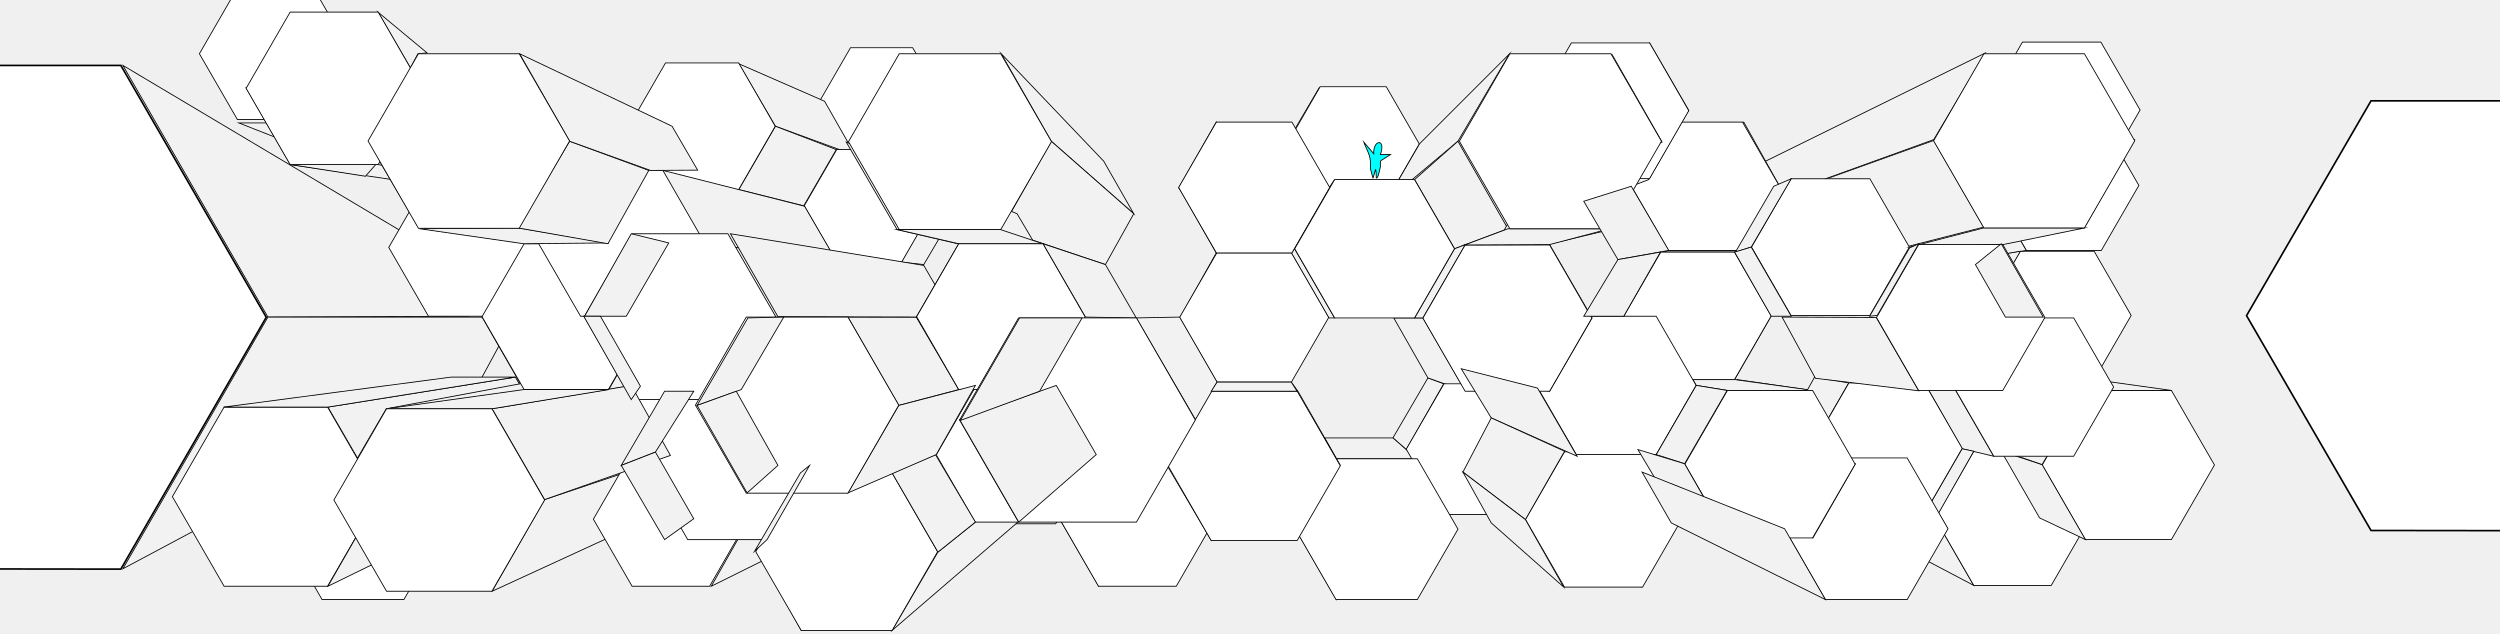
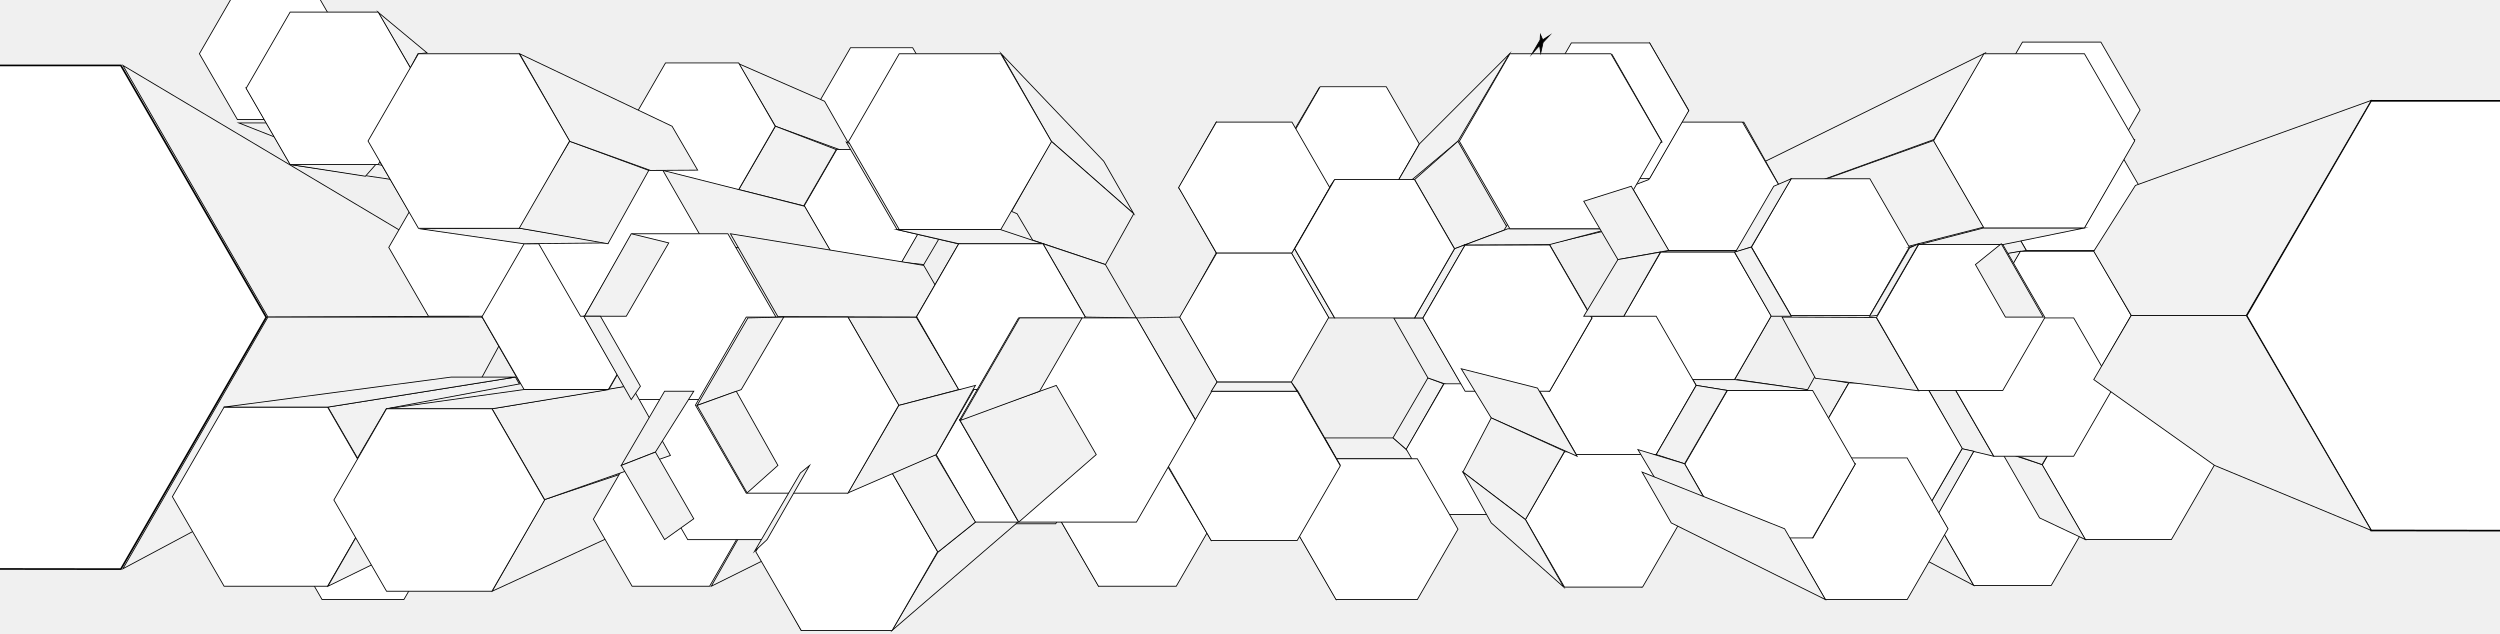
<svg xmlns="http://www.w3.org/2000/svg" width="3000" height="760" viewBox="0 0 3000 760">
  <defs>
    <style>
      .cls-1 {
        fill: #f2f2f2;
      }

      .cls-1, .cls-2, .cls-3, .cls-4 {
        stroke: #000;
        stroke-miterlimit: 10;
      }

      .cls-2, .cls-3 {
        fill: #fff;
      }

      .cls-3 {
        stroke-width: 2px;
-       }
- 
-       .cls-4 {
-         fill: aqua;
      }
    </style>
  </defs>
  <g id="_04stage" data-name="04stage">
    <polygon id="s63" class="cls-1" points="1538.5 192.5 1572.5 132.5 1583.5 104.5 1543.5 172.5 1538.5 192.5" />
    <polygon id="_25" data-name="25" class="cls-2" points="1663.51 104.08 1584.17 104.08 1544.5 172.79 1584.17 241.5 1663.51 241.5 1703.17 172.79 1663.51 104.08" />
    <polygon id="s41" class="cls-1" points="1425.5 241.5 1464.5 312.5 1459.5 303.5 1414.5 224.5 1425.5 241.5" />
    <polygon id="s88" class="cls-1" points="2374.5 292.5 2273.5 292.5 2380.5 272.5 2501.5 272.5 2374.5 292.5" />
    <polygon id="s40" class="cls-1" points="1416.5 380.5 1459.5 303.5 1464.5 312.5 1425.5 379.5 1416.5 380.5" />
    <polygon id="s52" class="cls-1" points="1425.5 240.5 1464.5 167.5 1459.5 146.5 1414.5 225.5 1425.5 240.5" />
    <polygon id="s60" class="cls-1" points="1732.5 460.5 1713.5 453.5 1671.5 525.5 1687.5 539.5 1732.5 460.5" />
    <polygon id="s62" class="cls-1" points="1554.5 634.5 1537.5 567.5 1576.5 629.5 1602.5 717.5 1554.5 634.5" />
    <polygon id="s59" class="cls-1" points="1707.5 381.5 1758.5 469.5 1713.5 453.5 1672.5 381.5 1707.5 381.5" />
    <polygon id="s61" class="cls-1" points="1589.5 525.5 1671.5 525.5 1687.5 539.5 1700.5 550.5 1603.5 550.5 1589.5 525.5" />
    <polygon id="s57" class="cls-1" points="1663.5 241.5 1703.5 172.5 1811.5 64.5 1749.5 169.5 1663.5 241.5" />
    <polygon id="s56" class="cls-1" points="1745.5 298.5 1697.5 215.5 1749.5 169.5 1809.5 274.5 1745.5 298.5" />
    <polygon id="s94" class="cls-1" points="2187.5 564.5 2222.5 625.5 2368.5 702.5 2322.5 622.5 2187.5 564.5" />
    <polygon id="_42" data-name="42" class="cls-2" points="2461.48 541.5 2368.52 541.5 2322.05 622 2368.52 702.5 2461.48 702.5 2507.95 622 2461.48 541.5" />
    <polygon id="_50" data-name="50" class="cls-2" points="2521.61 144.5 2431.54 144.5 2386.5 222.5 2431.54 300.51 2521.61 300.51 2566.64 222.5 2521.61 144.5" />
    <polygon id="_49" data-name="49" class="cls-2" points="2512.96 301.5 2424.04 301.5 2379.59 378.5 2424.04 455.5 2512.96 455.5 2557.41 378.5 2512.96 301.5" />
    <polygon id="_48" data-name="48" class="cls-2" points="2605.67 468.5 2502.33 468.5 2450.65 558 2502.33 647.5 2605.67 647.5 2657.35 558 2605.67 468.5" />
    <polygon id="_51" data-name="51" class="cls-2" points="2521.05 50.5 2426.95 50.5 2379.89 132 2426.95 213.5 2521.05 213.5 2568.11 132 2521.05 50.5" />
    <polygon id="s87" class="cls-1" points="2182.5 317.5 2222.5 255.5 2561.5 167.5 2501.5 272.5 2182.5 317.5" />
    <polygon id="s90" class="cls-1" points="2294.5 255.5 2386.5 222.5 2431.5 300.5 2331.5 317.5 2294.5 255.5" />
    <polygon id="s92" class="cls-1" points="2077.5 255.5 2320.5 167.5 2382.5 63.5 2118.5 193.5 2077.5 255.5" />
    <polygon id="s91" class="cls-1" points="2125.5 337.5 2380.5 272.5 2320.5 168.5 2077.5 255.5 2125.5 337.5" />
    <polygon id="s89" class="cls-1" points="2331.5 317.5 2424.5 301.5 2379.5 378.5 2294.5 379.5 2331.5 317.5" />
    <polygon id="s85" class="cls-1" points="2447.5 621.5 2502.5 647.5 2450.5 557.5 2401.5 541.5 2447.5 621.5" />
    <polygon id="s84" class="cls-1" points="2287.5 548.5 2243.5 538.5 2287.5 616.5 2336.5 633.5 2287.5 548.5" />
    <polygon id="s82" class="cls-1" points="2173.5 468.5 2084.5 455.5 2137.5 524.5 2226.5 556.5 2173.5 468.5" />
    <polygon id="s80" class="cls-1" points="2081.5 455.5 2125.5 379.04 2088.5 378.5 2047.5 451.5 2081.5 455.5" />
    <polygon id="s79" class="cls-1" points="2072.5 468.5 1992.5 455.5 2081.5 455.5 2175.5 468.5 2072.5 468.5" />
    <polygon id="s78" class="cls-1" points="1987.5 379.5 1948.5 379.5 1992.5 455.5 2035.5 462.5 1987.5 379.5" />
    <polygon id="s77" class="cls-1" points="1969.5 704.5 2015.5 623.5 1895.5 566.5 1862.5 628.5 1969.5 704.5" />
    <polygon id="s76" class="cls-1" points="2092.5 146.5 1972.5 193.5 2008.5 255.5 2135.5 223.5 2092.5 146.5" />
    <polygon id="s75" class="cls-1" points="1979.5 51.5 1939.5 132.5 1975.5 193.5 2026.5 132.5 1979.5 51.5" />
    <polygon id="s73" class="cls-1" points="1885.5 214.5 1825.5 241.5 1903.5 241.5 1979.5 214.5 1885.5 214.5" />
    <polygon id="s70" class="cls-1" points="1859.5 293.5 1753.5 317.5 1790.5 379.5 1910.5 381.5 1859.5 293.5" />
    <polygon id="s68" class="cls-1" points="1992.5 302.5 2002.5 300.5 2091.5 300.5 2081.5 302.5 1992.5 302.5" />
    <polygon id="s66" class="cls-1" points="2466.5 463.5 2502.5 468.5 2450.5 557.5 2418.5 546.5 2466.5 463.5" />
    <polygon id="s67" class="cls-1" points="2512.5 455.5 2605.5 468.5 2514.5 468.5 2424.5 455.5 2512.5 455.5" />
    <polygon id="s97" class="cls-1" points="2137.5 524.5 2173.5 537.5 2218.5 459.5 2177.5 452.5 2137.5 524.5" />
    <polygon id="s95" class="cls-1" points="2309.5 459.5 2344.5 464.5 2392.5 547.5 2354.5 538.5 2309.5 459.5" />
    <polygon id="s93" class="cls-1" points="2354.5 538.5 2368.5 541.5 2322.5 622.5 2309.32 616.5 2354.5 538.5" />
    <polygon id="s58" class="cls-1" points="1745.5 298.5 1758.5 293.5 1707.5 381.5 1697.5 381.5 1745.5 298.5" />
    <polygon id="s35" class="cls-1" points="1549.5 303.5 1553.5 298.5 1601.5 381.5 1594.5 381.5 1549.5 303.5" />
    <polygon id="s36" class="cls-1" points="1549.5 303.5 1595.5 224.5 1601.5 215.5 1553.5 298.5 1549.5 303.5" />
    <polygon id="s83" class="cls-1" points="2191.5 548.5 2091.5 524.5 2175.5 524.5 2289.5 548.5 2191.5 548.5" />
    <polygon id="_45" data-name="45" class="cls-2" points="2309.32 459.5 2218.68 459.5 2173.36 538 2218.68 616.5 2309.32 616.5 2354.64 538 2309.32 459.5" />
    <polygon id="_39" data-name="39" class="cls-2" points="2081.31 302.5 1992.93 302.5 1948.74 379.04 1992.93 455.58 2081.31 455.58 2125.5 379.04 2081.31 302.5" />
    <polygon id="_37" data-name="37" class="cls-2" points="2090.96 146.5 2002.04 146.5 1957.59 223.5 2002.04 300.5 2090.96 300.5 2135.41 223.5 2090.96 146.5" />
    <polygon id="_36" data-name="36" class="cls-2" points="2243.84 214.5 2149.16 214.5 2101.82 296.5 2149.16 378.5 2243.84 378.5 2291.18 296.5 2243.84 214.5" />
    <polygon id="s86" class="cls-1" points="2291.5 296.5 2380.5 273.5 2501.5 273.5 2403.5 293.5 2291.5 296.5" />
    <polygon id="_44" data-name="44" class="cls-2" points="2501.33 64.5 2380.67 64.5 2320.33 169 2380.67 273.5 2501.33 273.5 2561.67 169 2501.33 64.5" />
    <polygon id="_43" data-name="43" class="cls-2" points="2488.42 381.5 2392.58 381.5 2344.66 464.5 2392.58 547.5 2488.42 547.5 2536.34 464.5 2488.42 381.5" />
    <polygon id="s96" class="cls-1" points="2302.5 468.96 2178.5 453.96 2138.5 380.5 2251.5 380.96 2302.5 468.96" />
    <polygon id="_46" data-name="46" class="cls-2" points="2403.36 293.5 2302.33 293.5 2251.81 381 2302.33 468.5 2403.36 468.5 2453.88 381 2403.36 293.5" />
    <polygon id="_47" data-name="47" class="cls-2" points="2288.57 549.5 2190.43 549.5 2141.35 634.5 2190.43 719.5 2288.57 719.5 2337.65 634.5 2288.57 549.5" />
    <polygon id="s81" class="cls-1" points="2175.5 645.5 2155.5 634.5 2204.5 549.5 2226.5 556.5 2175.5 645.5" />
    <polygon id="_26" data-name="26" class="cls-2" points="1549.67 303.5 1460.18 303.5 1415.43 381 1460.18 458.5 1549.67 458.5 1594.41 381 1549.67 303.5" />
    <polygon id="_27" data-name="27" class="cls-2" points="1550.32 146.5 1459.68 146.5 1414.36 225 1459.68 303.5 1550.32 303.5 1595.64 225 1550.32 146.5" />
    <polygon id="_28" data-name="28" class="cls-2" points="1697.42 215.5 1601.58 215.5 1553.66 298.5 1601.58 381.5 1697.42 381.5 1745.34 298.5 1697.42 215.5" />
    <polygon id="_33" data-name="33" class="cls-2" points="1823.42 460.56 1732.81 460.56 1687.5 539.03 1732.81 617.5 1823.42 617.5 1868.72 539.03 1823.42 460.56" />
    <polygon id="_32" data-name="32" class="cls-2" points="1971.09 542.16 1877.36 542.16 1830.5 623.33 1877.36 704.5 1971.09 704.5 2017.95 623.33 1971.09 542.16" />
    <polygon id="_41" data-name="41" class="cls-2" points="1987.42 379.5 1891.58 379.5 1843.66 462.5 1891.58 545.5 1987.42 545.5 2035.34 462.5 1987.42 379.5" />
    <polygon id="s74" class="cls-1" points="1978.5 215.5 1957.5 223.5 2002.5 146.5 2025.5 133.5 1978.5 215.5" />
    <polygon id="_38" data-name="38" class="cls-2" points="1979.54 51.5 1885.62 51.5 1838.66 132.84 1885.62 214.17 1979.54 214.17 2026.5 132.84 1979.54 51.5" />
    <polygon id="_40" data-name="40" class="cls-2" points="2175.09 468.5 2072.91 468.5 2021.81 557 2072.91 645.5 2175.09 645.5 2226.19 557 2175.09 468.5" />
    <polygon id="s71" class="cls-1" points="1859.5 469.5 1753.5 442.5 1790.5 379.5 1910.5 381.5 1859.5 469.5" />
    <polygon id="s69" class="cls-1" points="1990.5 170.5 1825.5 241.5 1784.5 310.5 1932.5 275.5 1990.5 170.5" />
    <polygon id="_35" data-name="35" class="cls-2" points="1859.52 293.96 1758.17 293.96 1707.5 381.73 1758.17 469.5 1859.52 469.5 1910.19 381.73 1859.52 293.96" />
    <polygon id="_34" data-name="34" class="cls-2" points="1700.79 550.5 1603.21 550.5 1554.43 635 1603.21 719.5 1700.79 719.5 1749.57 635 1700.79 550.5" />
    <polygon id="s55" class="cls-1" points="1859.5 293.5 1931.5 274.5 1809.5 274.5 1757.5 293.96 1859.5 293.5" />
    <polygon id="s72" class="cls-1" points="1934.5 65.5 1838.5 133.5 1886.5 215.5 1994.5 170.5 1934.5 65.5" />
    <polygon id="_31" data-name="31" class="cls-2" points="1933.12 64.5 1811.88 64.5 1751.26 169.5 1811.88 274.5 1933.12 274.5 1993.74 169.5 1933.12 64.5" />
    <polygon id="s110" class="cls-1" points="1035.5 193.5 1100.5 194.5 1101.5 186.5 1028.5 187.5 1035.5 193.5" />
    <polygon id="s1" class="cls-1" points="286.5 147.5 378.5 147.5 451.5 181.5 375.5 182.5 286.5 147.5" />
    <polygon id="_2" data-name="2" class="cls-2" points="376.11 -14.5 284.89 -14.5 239.28 64.5 284.89 143.5 376.11 143.5 421.72 64.5 376.11 -14.5" />
    <polygon id="s33" class="cls-1" points="147.5 78.5 321.5 380.5 562.5 379.5 513.5 296.5 147.5 78.5" />
    <polygon id="s32" class="cls-1" points="147.5 682.5 578.5 452.5 617.5 380.5 321.5 380.5 147.5 682.5" />
    <polygon id="s3" class="cls-1" points="393.5 488.5 455.5 595.5 659.5 525.5 618.5 452.5 393.5 488.5" />
    <polygon id="s20" class="cls-1" points="1019.5 170.5 1220.5 256.5 1253.5 193.5 1080.5 64.5 1019.5 170.5" />
    <polygon id="s23" class="cls-1" points="1222.5 379.5 1257.5 442.5 1150.5 467.5 1099.5 380.5 1222.5 379.5" />
    <polygon id="s50" class="cls-1" points="1017.5 380.5 1099.5 380.5 1150.5 467.5 1078.5 486.5 1017.5 380.5" />
    <polygon id="s19" class="cls-1" points="470.5 215.5 560.5 215.5 453.5 197.5 348.5 197.5 470.5 215.5" />
    <polygon id="s18" class="cls-1" points="441.5 169.5 578.5 206.5 628.5 292.5 502.5 273.5 441.5 169.5" />
    <polygon id="s17" class="cls-1" points="695.5 379.5 578.5 380.5 628.5 292.5 730.5 319.5 695.5 379.5" />
    <polygon id="s16" class="cls-1" points="695.5 379.5 731.5 440.5 628.5 467.5 578.5 380.5 695.5 379.5" />
    <polygon id="s15" class="cls-1" points="744.5 524.5 659.5 524.5 590.5 549.5 685.5 549.5 744.5 524.5" />
    <polygon id="s14" class="cls-1" points="463.5 490.5 731.5 440.5 699.5 504.5 400.5 598.5 463.5 490.5" />
    <polygon id="s9" class="cls-1" points="1108.5 194.5 1068.5 173.5 1108.5 104.5 1144.5 131.5 1108.5 194.5" />
    <polygon id="s8" class="cls-1" points="1108.5 194.5 1144.5 256.5 1108.5 242.5 1068.5 173.5 1108.5 194.5" />
    <polygon id="s7" class="cls-1" points="1144.5 256.5 1220.5 256.5 1188.5 242.5 1108.5 242.5 1144.5 256.5" />
    <polygon id="_9" data-name="9" class="cls-2" points="1095.2 57.28 1020.59 57.28 983.29 121.89 1020.59 186.5 1095.2 186.5 1132.5 121.89 1095.2 57.28" />
    <polygon id="s48" class="cls-1" points="1108.5 317.5 1081.5 314.5 1120.5 246.5 1144.5 256.5 1108.5 317.5" />
    <polygon id="s54" class="cls-1" points="886.5 76.5 989.5 121.5 1026.5 186.5 930.5 151.5 886.5 76.5" />
    <polygon id="_10" data-name="10" class="cls-2" points="1081.97 179.5 1004.03 179.5 965.06 247 1004.03 314.5 1081.97 314.5 1120.94 247 1081.97 179.5" />
    <polygon id="_5" data-name="5" class="cls-2" points="484.65 549.5 386.5 549.5 337.43 634.5 386.5 719.5 484.65 719.5 533.73 634.5 484.65 549.5" />
    <polygon id="s43" class="cls-1" points="590.5 709.5 777.5 623.5 823.5 542.5 653.5 599.5 590.5 709.5" />
    <polygon id="s53" class="cls-1" points="853.5 703.5 899.5 622.5 1037.5 567.5 1004.5 628.5 853.5 703.5" />
    <polygon id="_14" data-name="14" class="cls-2" points="851.5 542.5 758.52 542.5 712.05 623 758.52 703.5 851.48 703.5 897.95 623 851.5 542.5" />
    <polygon id="_13" data-name="13" class="cls-2" points="804.44 379.5 708.02 379.5 659.82 463 708.02 546.5 804.44 546.5 852.65 463 804.44 379.5" />
    <polygon id="s29" class="cls-1" points="1329 567.5 1271.5 622.5 1318.5 703.5 1363.5 628.5 1329 567.5" />
    <polygon id="_23" data-name="23" class="cls-2" points="1411.51 541.83 1318.17 541.83 1271.5 622.66 1318.17 703.5 1411.51 703.5 1458.18 622.66 1411.51 541.83" />
    <polygon id="s27" class="cls-1" points="1364.5 503.5 1434.5 504.5 1409.5 541.5 1318.5 541.5 1364.5 503.5" />
    <polygon id="s28" class="cls-1" points="1328.5 567.5 1364.5 503.5 1318.5 541.5 1271.5 622.5 1328.5 567.5" />
    <polygon id="_19" data-name="19" class="cls-2" points="1266.86 462.96 1171.29 462.96 1123.5 545.73 1171.29 628.5 1266.86 628.5 1314.65 545.73 1266.86 462.96" />
    <polygon id="s26" class="cls-1" points="961.5 756.5 1147.5 628.5 1109.5 567.5 909.5 661.5 961.5 756.5" />
    <polygon id="_15" data-name="15" class="cls-2" points="928.1 469.5 825.29 469.5 773.89 558.53 825.29 647.57 928.1 647.57 979.5 558.53 928.1 469.5" />
    <polygon id="s42" class="cls-1" points="886.5 227.5 964.5 247 1003.5 179.5 930.5 151.5 886.5 227.5" />
    <polygon id="_8" data-name="8" class="cls-2" points="886.38 75.5 798.62 75.5 754.74 151.5 798.62 227.5 886.38 227.5 930.26 151.5 886.38 75.5" />
    <polygon id="s2" class="cls-1" points="348.5 197.5 295.5 105.5 453.5 194.5 438.5 211.5 348.5 197.5" />
    <polygon id="_6" data-name="6" class="cls-2" points="609.57 214.29 514.19 214.29 466.5 296.9 514.19 379.5 609.57 379.5 657.26 296.9 609.57 214.29" />
    <polygon id="s45" class="cls-1" points="730.5 467.5 757.5 462.5 804.5 380.5 780.5 380 730.5 467.5" />
    <polygon id="_12" data-name="12" class="cls-2" points="729.98 292.5 628.95 292.5 578.43 380 628.95 467.5 729.98 467.5 780.5 380 729.98 292.5" />
    <polygon id="_11" data-name="11" class="cls-2" points="797.88 204.16 696.66 204.16 646.04 291.83 696.66 379.5 797.88 379.5 848.5 291.83 797.88 204.16" />
    <polygon id="s100" class="cls-1" points="795.5 204.5 845.5 291.5 1004.5 314.5 965.5 247.5 795.5 204.5" />
    <polygon id="s49" class="cls-1" points="876.5 280.5 1108.5 318.5 1144.5 380.51 933.5 380 876.5 280.5" />
    <polygon id="_16" data-name="16" class="cls-2" points="873.45 280.5 758.55 280.5 701.11 380 758.55 479.5 873.45 479.5 930.89 380 873.45 280.5" />
    <polygon id="s4" class="cls-1" points="628.5 292.5 503.5 274.5 621.5 273.5 730.5 291.5 628.5 292.5" />
    <polygon id="_17" data-name="17" class="cls-2" points="1188.41 104.5 1108.74 104.5 1068.9 173.5 1108.74 242.5 1188.41 242.5 1228.25 173.5 1188.41 104.5" />
    <polygon id="s34" class="cls-1" points="453.5 14.5 512.5 63.5 501.5 64.5 492.5 81.5 453.5 14.5" />
    <polygon id="_3" data-name="3" class="cls-2" points="393.06 488.5 268.94 488.5 206.87 596 268.94 703.5 393.06 703.5 455.13 596 393.06 488.5" />
    <polygon id="_4" data-name="4" class="cls-2" points="453.83 14.5 348.17 14.5 295.35 106 348.17 197.5 453.83 197.5 506.65 106 453.83 14.5" />
    <polygon id="s107" class="cls-1" points="1201.5 64.5 1324.5 193.5 1360.5 256.5 1261.5 169.5 1201.5 64.5" />
    <polygon id="s106" class="cls-1" points="1201.5 275.5 1261.5 169.5 1360.5 256.5 1326.5 317.5 1251.57 292.32 1201.5 275.5" />
    <polygon id="s65" class="cls-1" points="967.5 558.5 1072.74 558.5 1065.5 567.5 956.5 567.5 967.5 558.5" />
    <polygon id="s21" class="cls-1" points="1220.5 256.5 1256.5 317.5 1076.5 275.5 1015.5 170.5 1220.5 256.5" />
    <polygon id="s30" class="cls-1" points="1150.5 292.5 1251.5 292.5 1200.5 275.5 1076.5 275.5 1150.5 292.5" />
    <polygon id="s22" class="cls-1" points="1256.5 317.5 1222.5 379.5 1099.5 380.5 1150.5 292.5 1256.5 317.5" />
    <polygon id="_24" data-name="24" class="cls-2" points="1200.91 64.5 1079.09 64.5 1018.18 170 1079.09 275.5 1200.91 275.5 1261.82 170 1200.91 64.5" />
    <polygon id="s102" class="cls-1" points="1070.5 756.5 1221.5 626.5 1170.5 626.5 1125.5 662.5 1070.5 756.5" />
    <polygon id="_21" data-name="21" class="cls-2" points="1070.56 567.5 961.44 567.5 906.88 662 961.44 756.5 1070.56 756.5 1125.12 662 1070.56 567.5" />
    <polygon id="s64" class="cls-1" points="1125.5 662.5 1070.5 567.5 1122.5 545.5 1170.5 626.5 1125.5 662.5" />
    <polygon id="s47" class="cls-1" points="621.5 273.5 683.5 169.5 778.5 204.5 729.5 292.5 621.5 273.5" />
    <polygon id="s46" class="cls-1" points="623.5 64.5 683.5 169.5 780.5 204.5 837.15 204.16 806.5 151.5 623.5 64.5" />
    <polygon id="s44" class="cls-1" points="653.5 599.5 804.5 546.5 757.5 462.5 590.5 490.5 653.5 599.5" />
    <polygon id="s5" class="cls-1" points="730.5 467.5 590.5 490.5 463.5 490.5 628.5 467.5 730.5 467.5" />
    <polygon id="s37" class="cls-1" points="1453.5 648.5 1458.5 622.5 1411.5 541.5 1400.5 558.5 1453.5 648.5" />
    <polygon id="s108" class="cls-1" points="1608.5 558.5 1589.5 527.5 1549.5 458.5 1557.5 469.5 1608.5 558.5" />
    <polygon id="_29" data-name="29" class="cls-2" points="1556.67 469.5 1453.33 469.5 1401.65 559 1453.33 648.5 1556.67 648.5 1608.35 559 1556.67 469.5" />
    <polygon id="s104" class="cls-1" points="1434.5 503.5 1460.5 458.5 1415.5 380.5 1363.5 381.5 1434.5 503.5" />
    <polygon id="_7" data-name="7" class="cls-2" points="623.04 64.5 502.11 64.5 441.65 169.22 502.11 273.95 623.04 273.95 683.5 169.22 623.04 64.5" />
    <polygon id="s105" class="cls-1" points="1326.5 317.5 1363.5 381.5 1302.5 380.5 1251.5 292.5 1326.5 317.5" />
    <polygon id="_22" data-name="22" class="cls-2" points="1251.52 292.5 1150.48 292.5 1099.96 380 1150.48 467.5 1251.52 467.5 1302.04 380 1251.52 292.5" />
    <polygon id="s103" class="cls-1" points="1453.5 469.5 1556.5 469.5 1549.5 458.5 1460.5 458.5 1453.5 469.5" />
    <polygon id="s101" class="cls-1" points="1017.5 591.5 1123.5 545.5 1170.5 462.5 1078.5 486.5 1017.5 591.5" />
    <polygon id="s99" class="cls-1" points="590.5 549.5 455.5 595.5 393.5 703.5 534.5 634.5 590.5 549.5" />
    <polygon id="_18" data-name="18" class="cls-2" points="590.3 490.5 463.86 490.5 400.64 600 463.86 709.5 590.3 709.5 653.52 600 590.3 490.5" />
    <polygon id="_20" data-name="20" class="cls-2" points="1017.5 380.51 895.5 380.51 834.5 486.17 895.5 591.82 1017.5 591.82 1078.5 486.17 1017.5 380.51" />
    <polygon id="_30" data-name="30" class="cls-2" points="1363.72 381.5 1222.28 381.5 1151.55 504 1222.28 626.5 1363.72 626.5 1434.45 504 1363.72 381.5" />
    <polygon id="s98" class="cls-1" points="268.5 488.5 541.5 452.5 618.5 452.5 393.5 488.5 268.5 488.5" />
    <polygon id="s11" class="cls-1" points="832.5 469.5 797.5 469.5 745.5 558.5 786.5 542.5 832.5 469.5" />
    <polygon id="s10" class="cls-1" points="797.5 647.5 832.5 622.5 786.5 542.5 745.5 558.5 797.5 647.5" />
    <polygon id="s6" class="cls-1" points="802.5 291.5 757.5 280.5 701.5 379.5 751.5 379.5 802.5 291.5" />
    <polygon id="s12" class="cls-1" points="720.5 379.5 700.5 379.5 757.5 479.5 768.5 463.5 720.5 379.5" />
    <polygon id="s25" class="cls-1" points="940.5 380.5 889.5 467.5 836.5 486.5 897.5 381.5 940.5 380.5" />
    <polygon id="s24" class="cls-1" points="883.5 469.5 933.5 558.5 896.5 591.5 836.5 486.5 883.5 469.5" />
    <polygon id="s31" class="cls-1" points="971.5 558.5 960.5 567.5 905.5 661.5 920.5 647.5 971.5 558.5" />
    <polygon id="s38" class="cls-1" points="1267.5 462.5 1315.5 545.5 1222.5 626.5 1151.5 503.5 1267.5 462.5" />
    <polygon id="_1" data-name="1" class="cls-3" points="319.5 380.72 145.01 682.95 -204.5 682.5 -379.5 380.5 -204.5 78.5 145.01 78.5 319.5 380.72" />
    <polygon id="xx05" class="cls-1" points="2021.5 556.5 1987.5 545.5 2035.5 462.5 2072.5 468.5 2021.5 556.5" />
    <polygon id="xx01" class="cls-1" points="2401.5 292.5 2370.5 317.5 2406.5 380.5 2451.88 380.5 2401.5 292.5" />
    <polygon id="xx02" class="cls-1" points="2302.5 292.5 2291.5 297.5 2243.5 379.5 2252.68 378.5 2302.5 292.5" />
    <polygon id="xx03" class="cls-1" points="2101.5 296.5 2082.5 302.5 2128.5 223.5 2149.5 214.5 2101.5 296.5" />
    <polygon id="xx04" class="cls-1" points="2081.5 302.5 2101.5 296.5 2149.5 379.5 2125.5 379.5 2081.5 302.5" />
    <polygon id="xxx07" class="cls-1" points="1900.5 241.5 1957.5 223.5 2002.5 300.5 1941.5 311.5 1900.5 241.5" />
    <polygon id="xxx06" class="cls-1" points="1900.5 379.5 1948.5 379.5 1992.5 302.5 1941.5 311.5 1900.5 379.5" />
    <polygon id="yy1" class="cls-1" points="1753.5 442.5 1789.5 501.5 1892.5 547.5 1845 465.67 1753.5 442.5" />
    <polygon id="yy2" class="cls-1" points="1830.5 623.5 1755.5 566.5 1789.5 501.5 1877.5 541.5 1830.5 623.5" />
    <polygon id="yy3" class="cls-1" points="1876.5 704.5 1789.5 627.5 1755.5 566.5 1830.5 623.5 1876.5 704.5" />
    <polygon id="yy4" class="cls-1" points="1965.5 539.5 2021.5 556.5 2072.5 645.5 2015.5 623.5 1965.5 539.5" />
    <polygon id="yy5" class="cls-1" points="1970.5 566.5 2005.5 627.5 2190.5 719.5 2141.5 634.5 1970.5 566.5" />
    <polygon id="s51" class="cls-1" points="1223.5 381.5 1152.5 504.5 1247.5 469.5 1298.5 381.5 1223.5 381.5" />
    <polygon id="c1" class="cls-3" points="3292.5 378.97 3143.56 636.95 2845.22 636.57 2695.84 378.78 2845.22 121 3143.56 121 3292.5 378.97" />
-     <path id="bee" class="cls-4" d="M1656.5,185.5h12l-11,7c-1.66,0-1,7-1,7,0,.25-2.78,15.89-5,14,0,0,0-11.15-1-10,0,0-3.27,12.68-3,10l-3-11c1-16-3-19-8-32l12,14C1647.5,167.5,1663.5,165.5,1656.5,185.5Z" />
+     <polygon id="bee2" class="cls-4" points="1848.88 63.69 1847.5 54.5 1838.5 64.5 1848.14 48.04 1848.5 41.5 1851.31 47.81 1859.5 42.5 1851.68 50.9 1848.88 63.69" />
+     <polygon id="k01" class="cls-1" points="2557.5 378.5 2695.5 378.5 2845.5 120.5 2562.5 222.5 2512.5 301.5 2557.5 378.5" />
+     <polygon id="k02" class="cls-1" points="2512.5 455.5 2657.5 558.5 2845.5 636.5 2695.5 378.5 2557.5 378.5 2512.5 455.5" />
  </g>
</svg>
